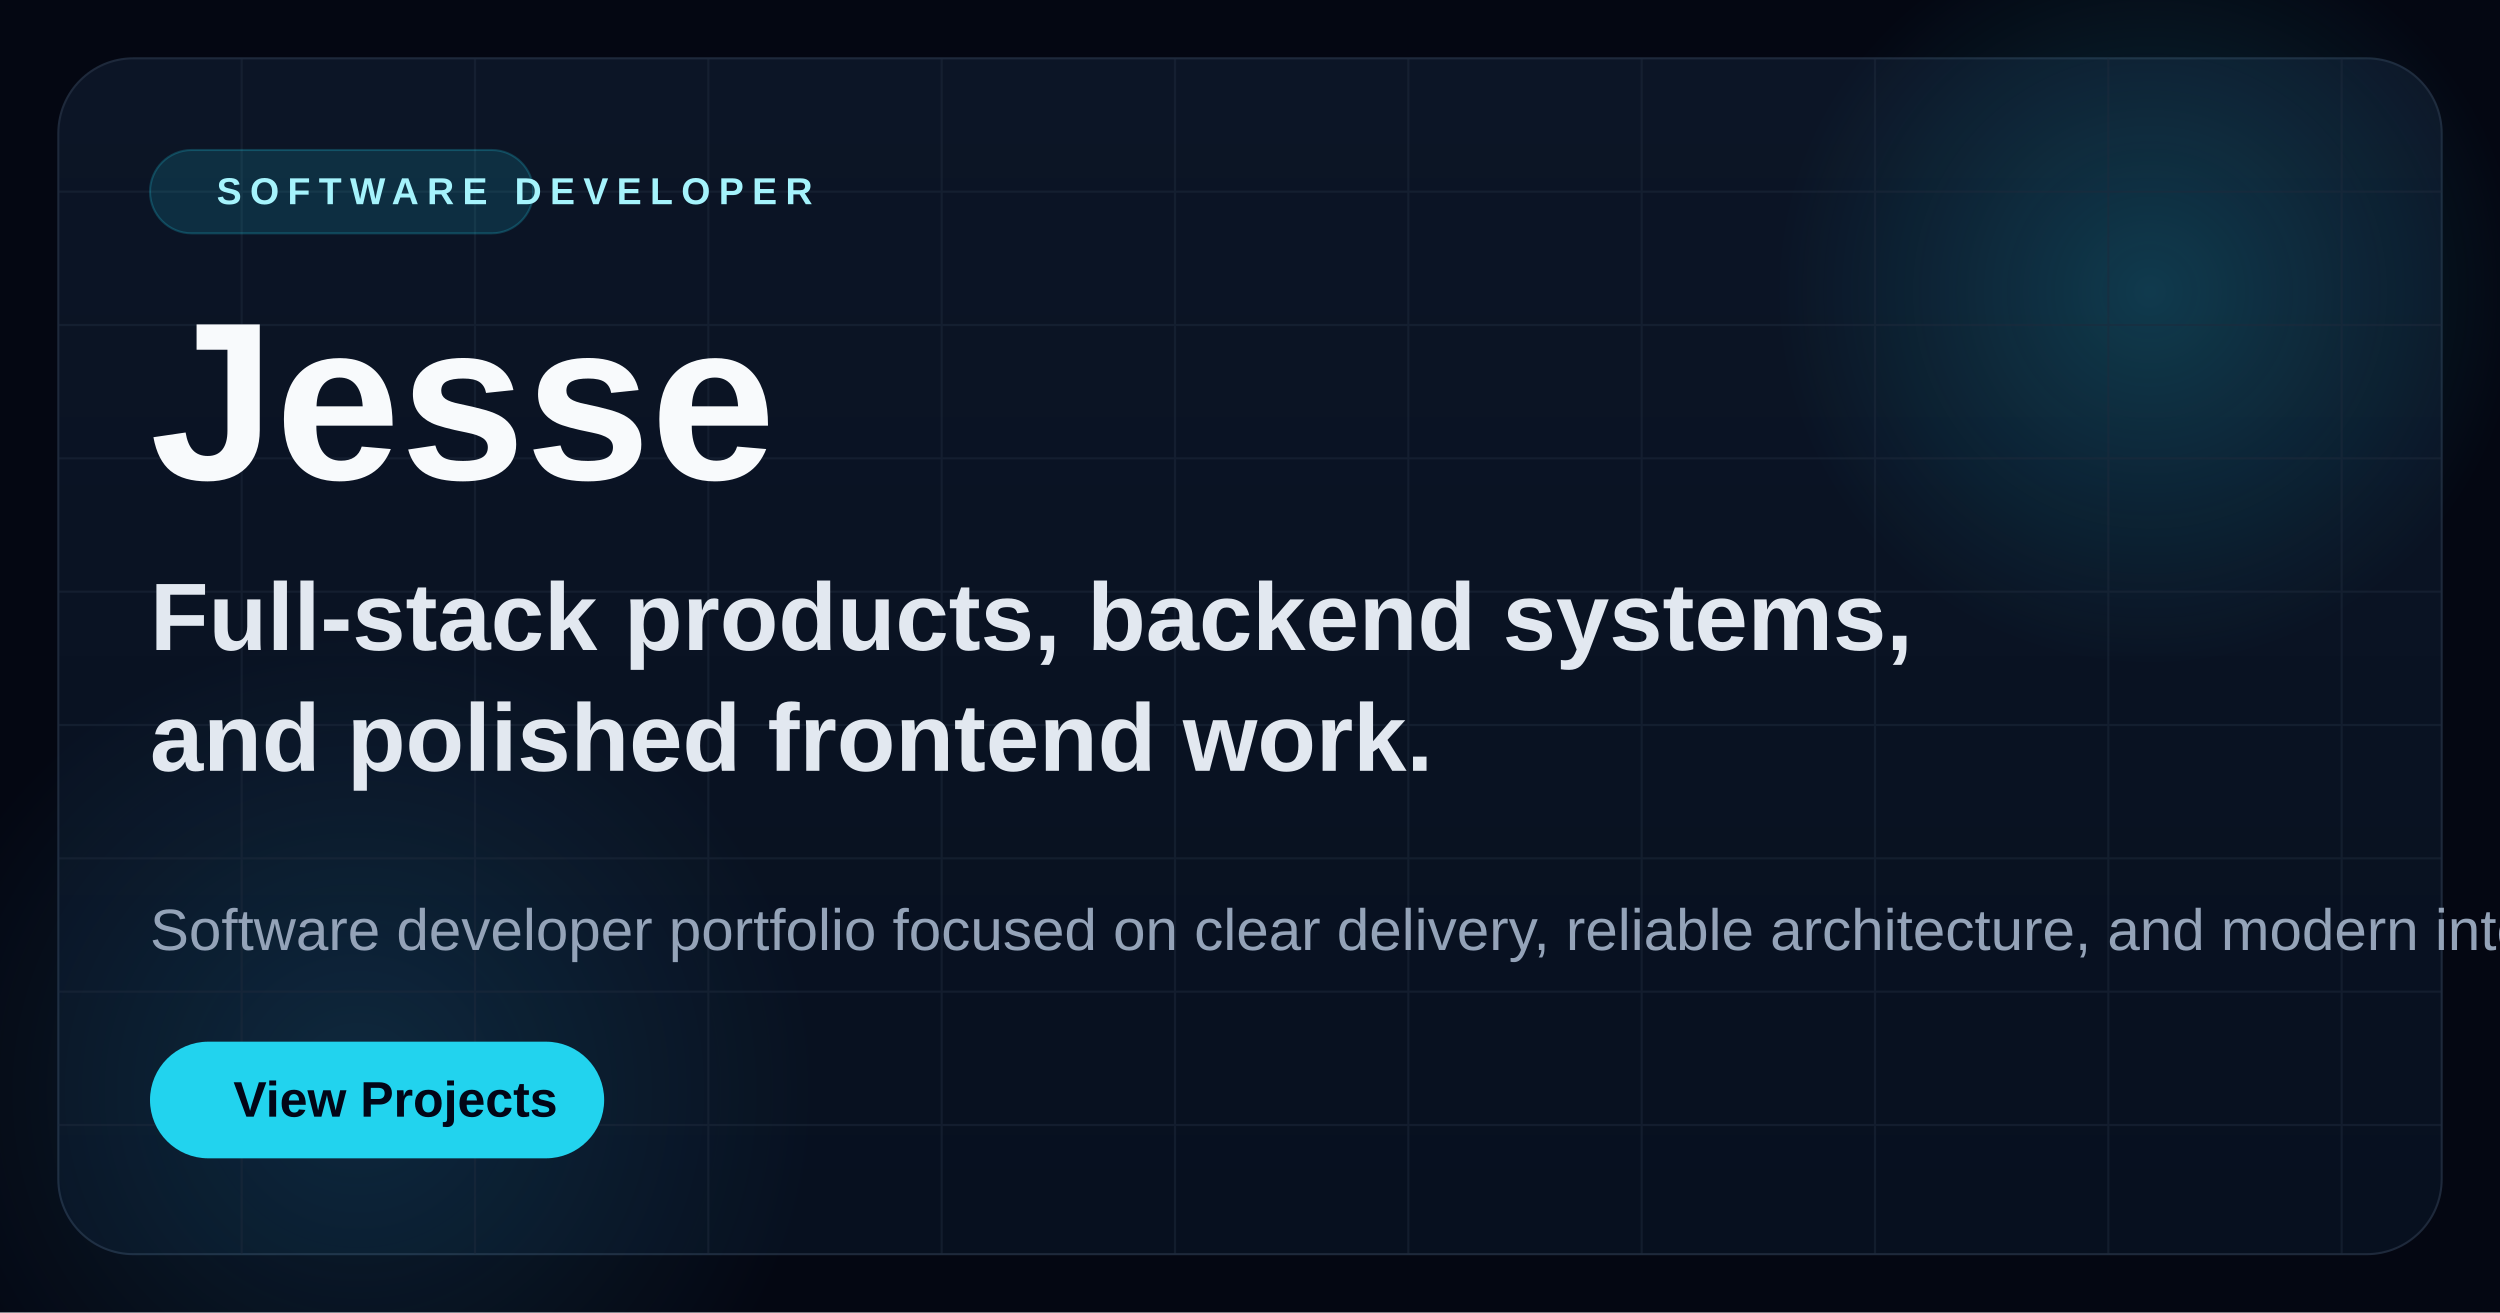
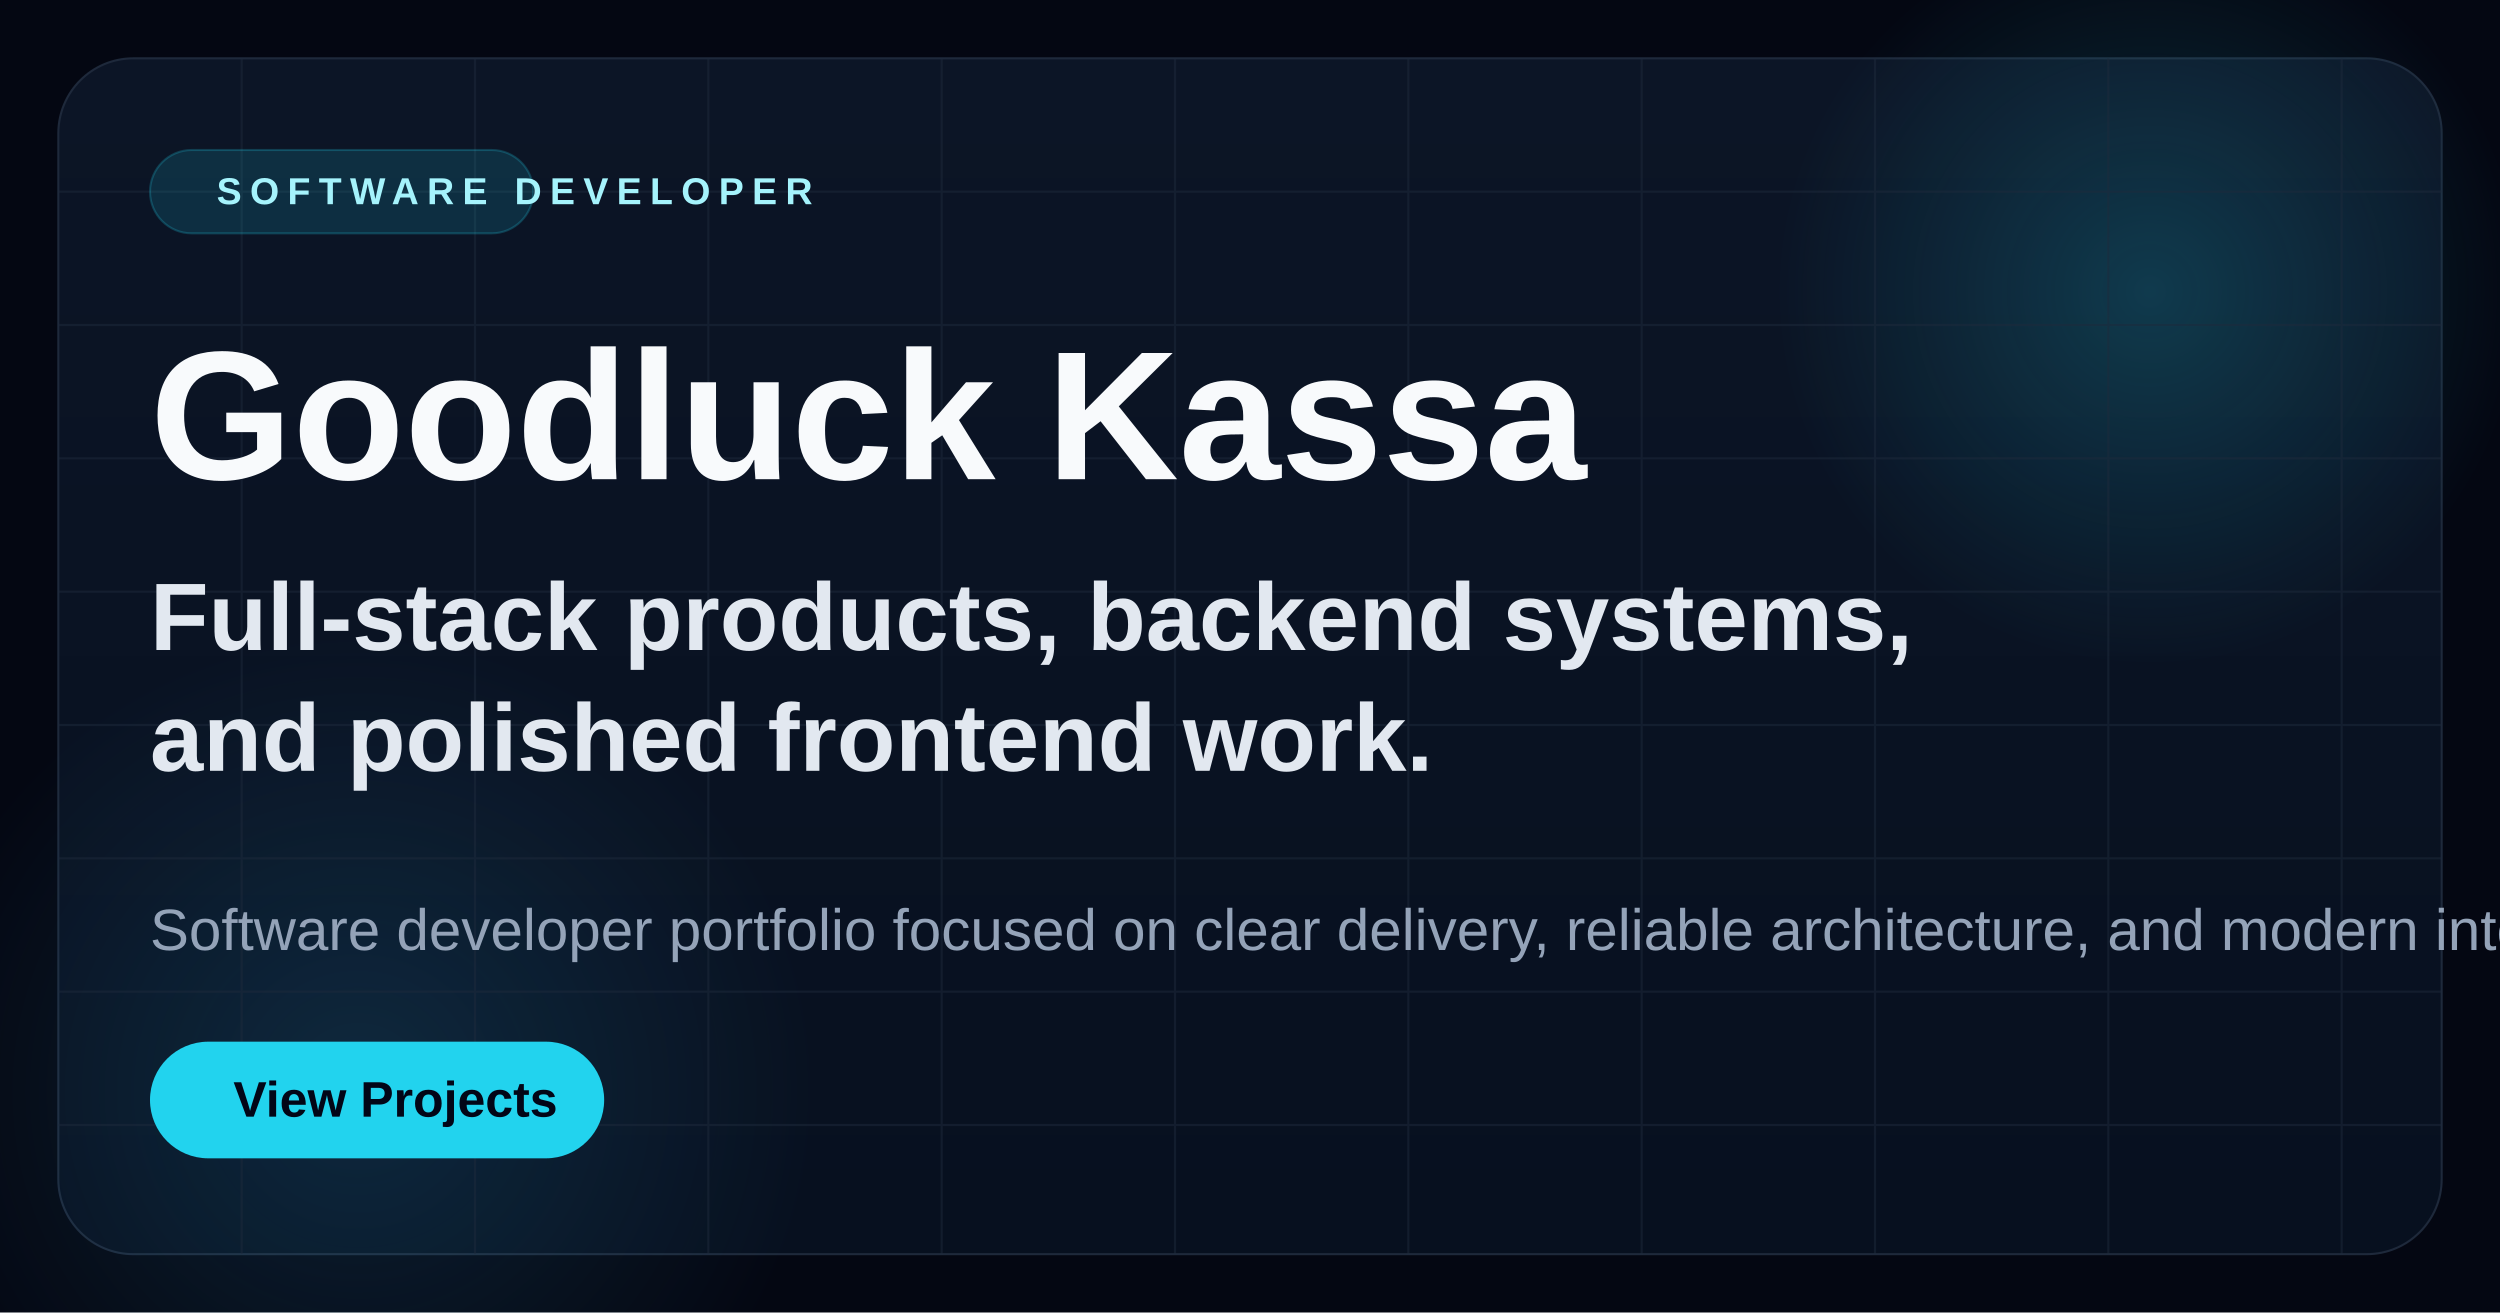
<svg xmlns="http://www.w3.org/2000/svg" width="1200" height="630" viewBox="0 0 1200 630" fill="none">
  <rect width="1200" height="630" fill="#040712" />
  <rect x="28" y="28" width="1144" height="574" rx="36" fill="url(#paint0_linear)" stroke="#1E293B" />
  <circle cx="1032" cy="140" r="180" fill="url(#paint1_radial)" />
  <circle cx="172" cy="524" r="220" fill="url(#paint2_radial)" />
  <g opacity="0.5">
    <path d="M28 92H1172" stroke="#1E293B" />
    <path d="M28 156H1172" stroke="#1E293B" />
    <path d="M28 220H1172" stroke="#1E293B" />
    <path d="M28 284H1172" stroke="#1E293B" />
    <path d="M28 348H1172" stroke="#1E293B" />
    <path d="M28 412H1172" stroke="#1E293B" />
    <path d="M28 476H1172" stroke="#1E293B" />
    <path d="M28 540H1172" stroke="#1E293B" />
    <path d="M116 28V602" stroke="#1E293B" />
    <path d="M228 28V602" stroke="#1E293B" />
    <path d="M340 28V602" stroke="#1E293B" />
    <path d="M452 28V602" stroke="#1E293B" />
    <path d="M564 28V602" stroke="#1E293B" />
    <path d="M676 28V602" stroke="#1E293B" />
    <path d="M788 28V602" stroke="#1E293B" />
    <path d="M900 28V602" stroke="#1E293B" />
    <path d="M1012 28V602" stroke="#1E293B" />
    <path d="M1124 28V602" stroke="#1E293B" />
  </g>
  <rect x="72" y="72" width="184" height="40" rx="20" fill="rgba(34,211,238,0.14)" stroke="rgba(34,211,238,0.22)" />
  <text x="104" y="98" fill="#A5F3FC" font-family="Plus Jakarta Sans, Arial, sans-serif" font-size="18" font-weight="700" letter-spacing="4">SOFTWARE DEVELOPER</text>
-   <text x="72" y="230" fill="#F8FAFC" font-family="Space Grotesk, Arial, sans-serif" font-size="108" font-weight="700">Jesse</text>
+   <text x="72" y="230" fill="#F8FAFC" font-family="Space Grotesk, Arial, sans-serif" font-size="88" font-weight="700">Goodluck Kassa</text>
  <text x="72" y="312" fill="#E2E8F0" font-family="Space Grotesk, Arial, sans-serif" font-size="46" font-weight="700">Full-stack products, backend systems,</text>
  <text x="72" y="370" fill="#E2E8F0" font-family="Space Grotesk, Arial, sans-serif" font-size="46" font-weight="700">and polished frontend work.</text>
  <text x="72" y="456" fill="#94A3B8" font-family="Plus Jakarta Sans, Arial, sans-serif" font-size="28" font-weight="500">Software developer portfolio focused on clear delivery, reliable architecture, and modern interfaces.</text>
  <rect x="72" y="500" width="218" height="56" rx="28" fill="#22D3EE" />
  <text x="112" y="536" fill="#020617" font-family="Plus Jakarta Sans, Arial, sans-serif" font-size="24" font-weight="800">View Projects</text>
  <defs>
    <linearGradient id="paint0_linear" x1="600" y1="28" x2="600" y2="602" gradientUnits="userSpaceOnUse">
      <stop stop-color="#0C1526" />
      <stop offset="1" stop-color="#07101F" />
    </linearGradient>
    <radialGradient id="paint1_radial" cx="0" cy="0" r="1" gradientUnits="userSpaceOnUse" gradientTransform="translate(1032 140) rotate(90) scale(180)">
      <stop stop-color="#22D3EE" stop-opacity="0.2" />
      <stop offset="1" stop-color="#22D3EE" stop-opacity="0" />
    </radialGradient>
    <radialGradient id="paint2_radial" cx="0" cy="0" r="1" gradientUnits="userSpaceOnUse" gradientTransform="translate(172 524) rotate(90) scale(220)">
      <stop stop-color="#38BDF8" stop-opacity="0.14" />
      <stop offset="1" stop-color="#38BDF8" stop-opacity="0" />
    </radialGradient>
  </defs>
</svg>
